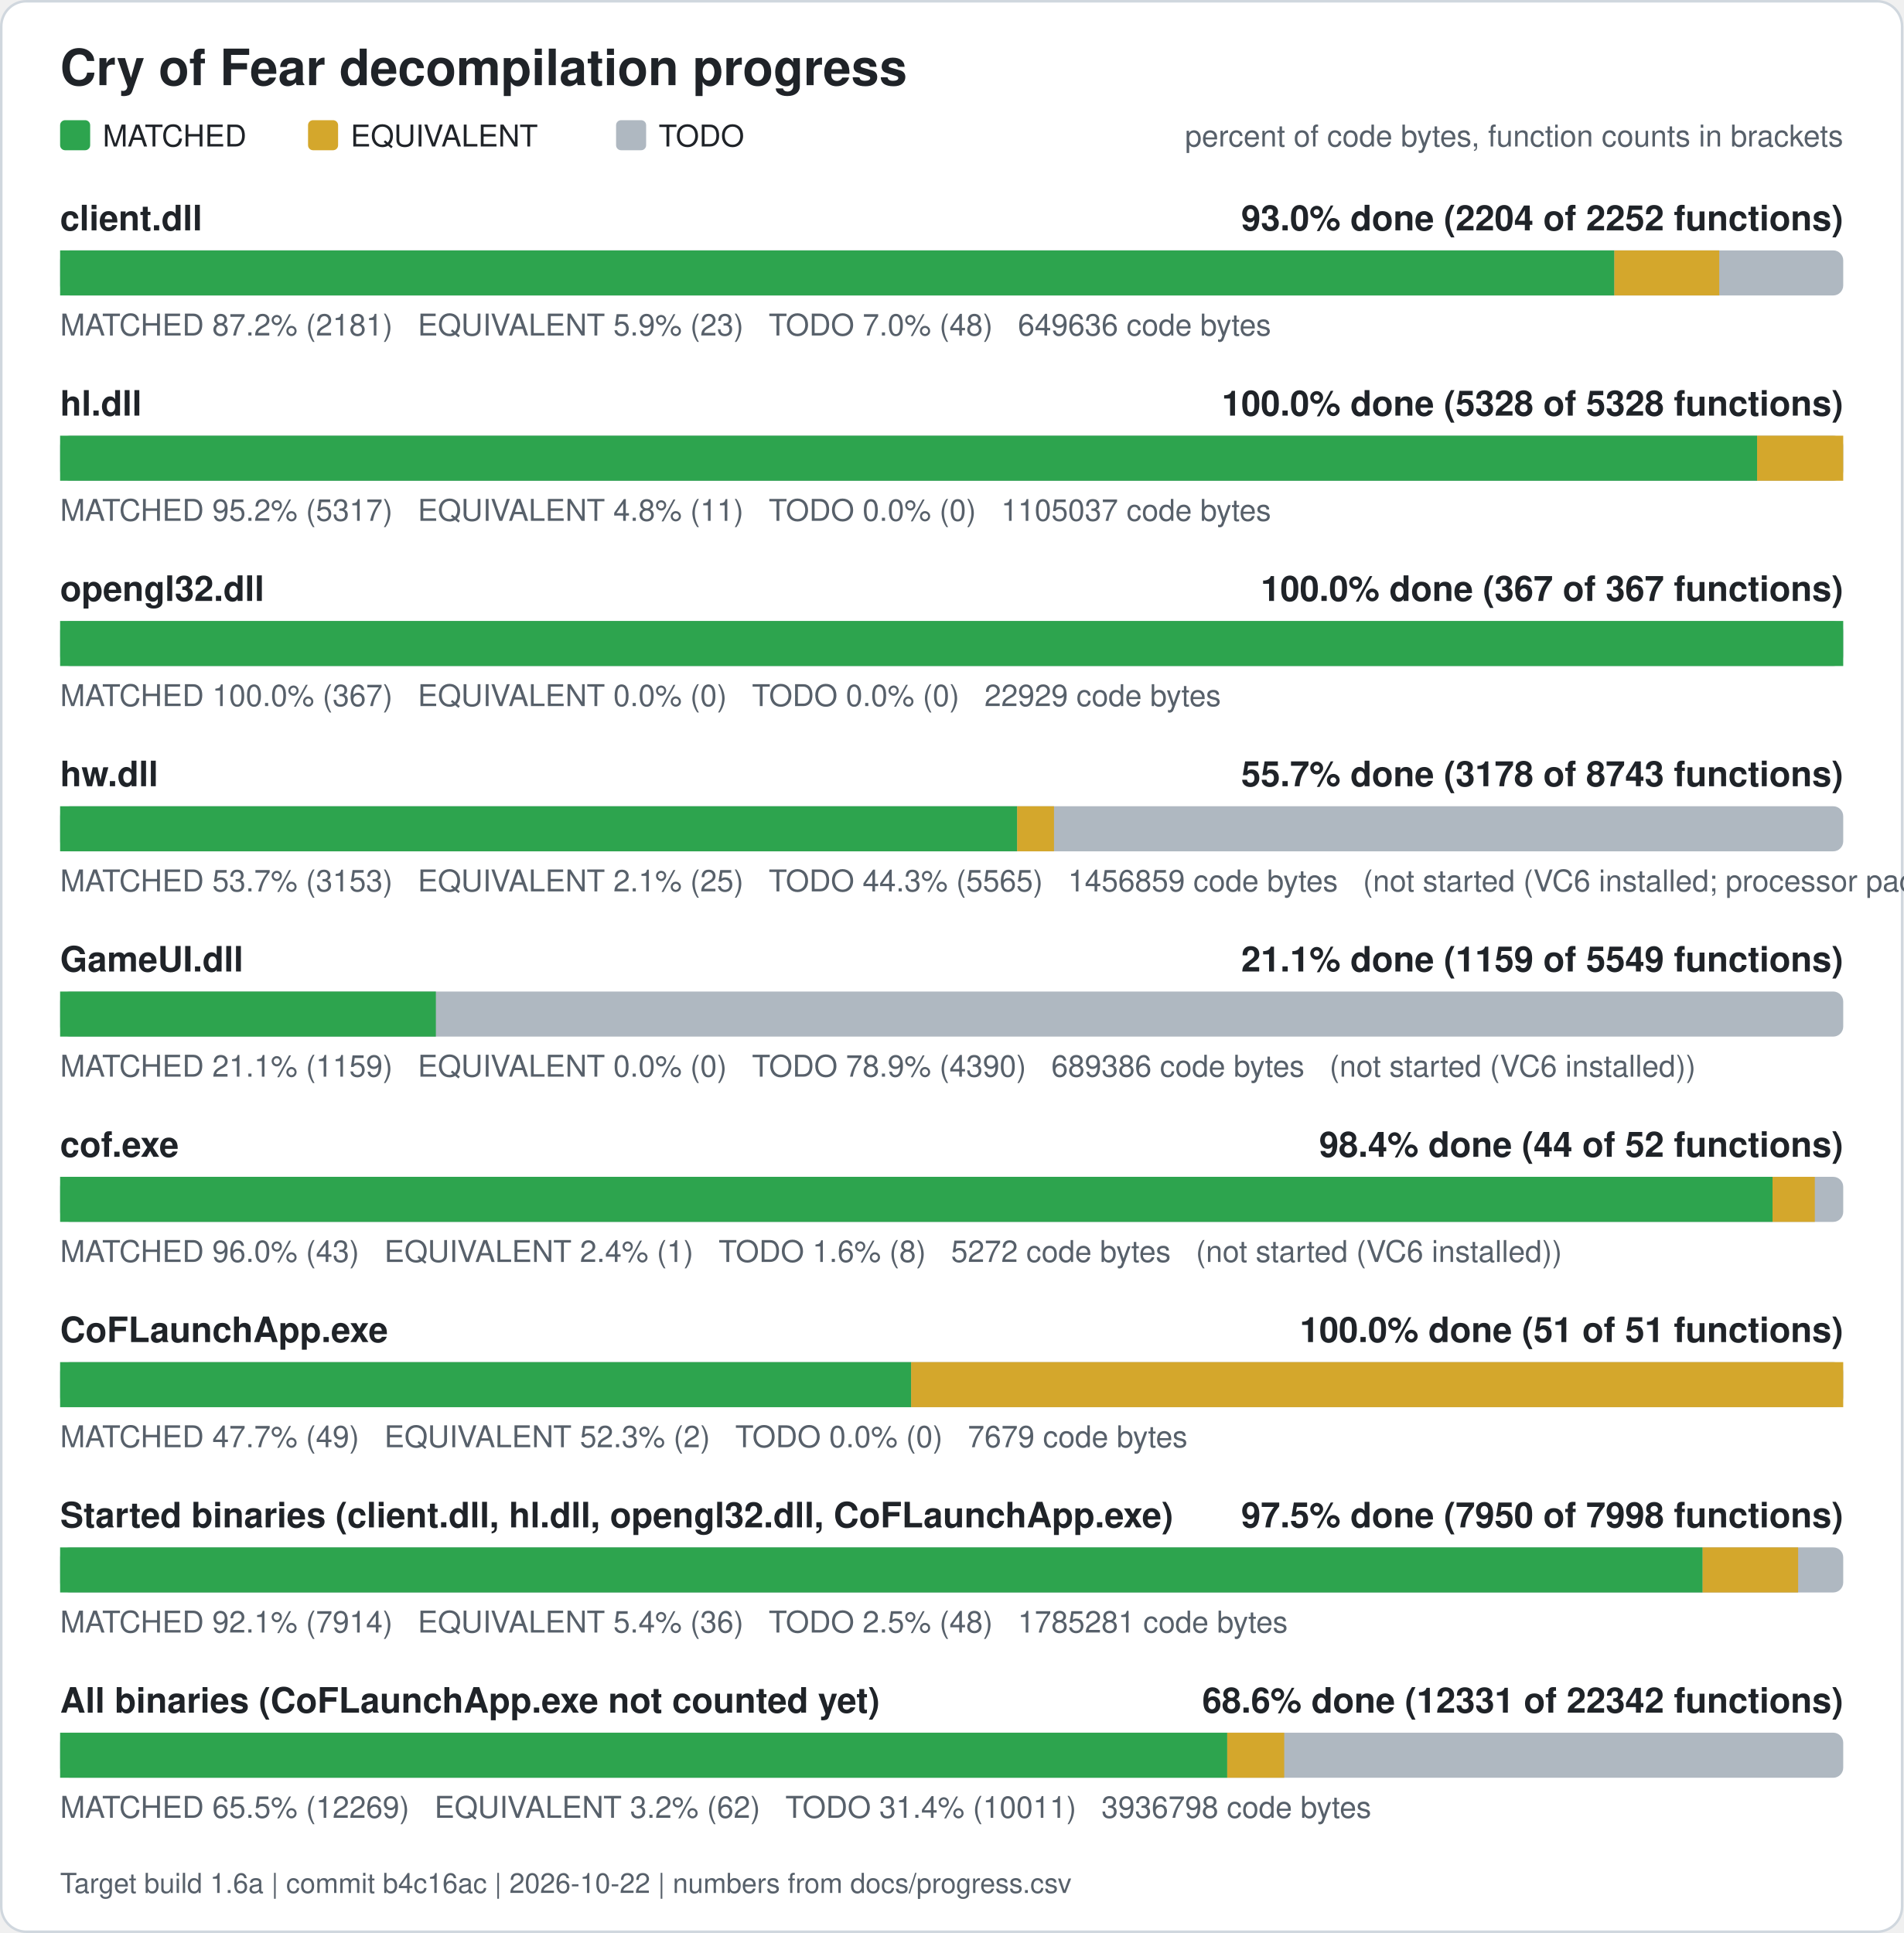
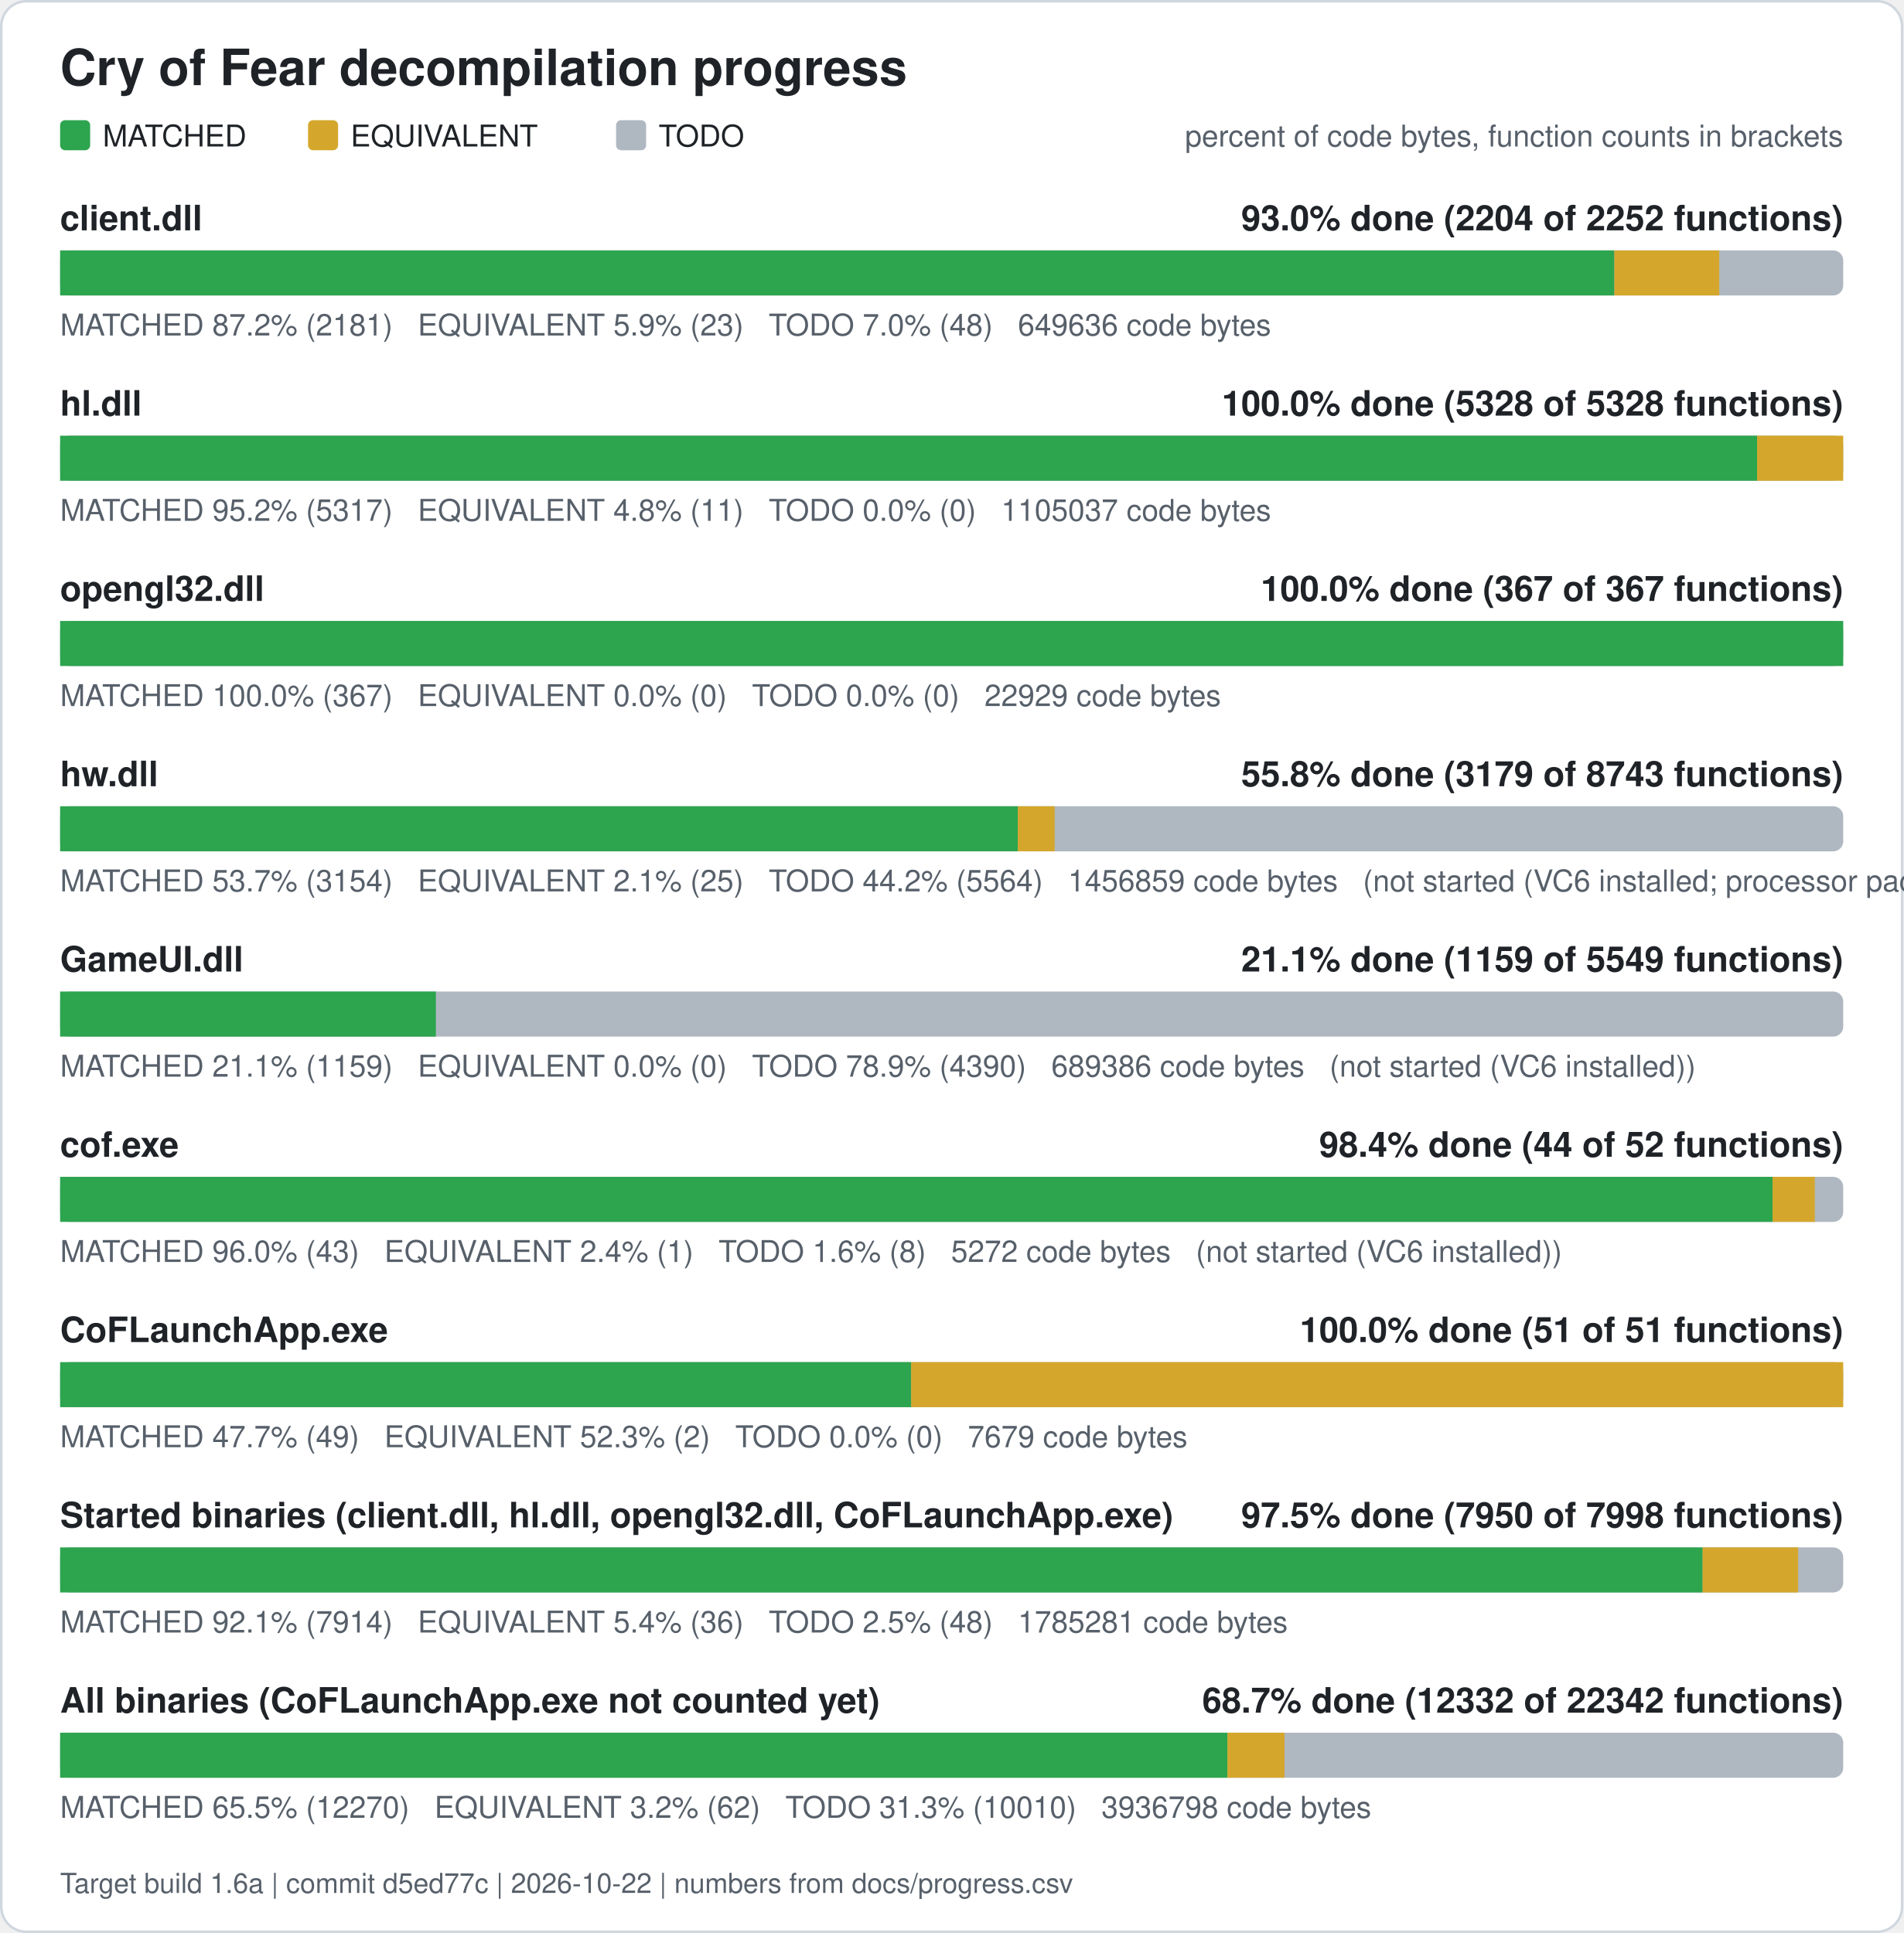
<svg xmlns="http://www.w3.org/2000/svg" width="760" height="772" viewBox="0 0 760 772" role="img" aria-label="Cry of Fear decompilation progress">
  <rect x="0.5" y="0.5" width="759" height="771" rx="10" fill="#ffffff" stroke="#d0d7de" />
  <text x="24" y="34" font-family="Segoe UI, Helvetica, Arial, sans-serif" font-size="20" font-weight="600" fill="#1f2328">Cry of Fear decompilation progress</text>
  <rect x="24" y="48" width="12" height="12" rx="2" fill="#2da44e" />
  <text x="41" y="58.5" font-family="Segoe UI, Helvetica, Arial, sans-serif" font-size="12" fill="#1f2328">MATCHED</text>
  <rect x="123" y="48" width="12" height="12" rx="2" fill="#d4a72c" />
  <text x="140" y="58.5" font-family="Segoe UI, Helvetica, Arial, sans-serif" font-size="12" fill="#1f2328">EQUIVALENT</text>
  <rect x="246" y="48" width="12" height="12" rx="2" fill="#afb8c1" />
  <text x="263" y="58.5" font-family="Segoe UI, Helvetica, Arial, sans-serif" font-size="12" fill="#1f2328">TODO</text>
  <text x="736" y="58.5" font-family="Segoe UI, Helvetica, Arial, sans-serif" font-size="12" fill="#57606a" text-anchor="end">percent of code bytes, function counts in brackets</text>
  <text x="24" y="92" font-family="Segoe UI, Helvetica, Arial, sans-serif" font-size="14" font-weight="600" fill="#1f2328">client.dll</text>
  <text x="736" y="92" font-family="Segoe UI, Helvetica, Arial, sans-serif" font-size="14" font-weight="600" fill="#1f2328" text-anchor="end">93.0% done (2204 of 2252 functions)</text>
  <rect x="24" y="100" width="712" height="18" rx="4" fill="#afb8c1" />
  <rect x="24.00" y="100" width="620.61" height="18" fill="#2da44e" />
  <rect x="644.61" y="100" width="41.89" height="18" fill="#d4a72c" />
  <text x="24" y="134" font-family="Segoe UI, Helvetica, Arial, sans-serif" font-size="12" fill="#57606a" xml:space="preserve">MATCHED 87.2% (2181)   EQUIVALENT 5.9% (23)   TODO 7.0% (48)   649636 code bytes</text>
  <text x="24" y="166" font-family="Segoe UI, Helvetica, Arial, sans-serif" font-size="14" font-weight="600" fill="#1f2328">hl.dll</text>
  <text x="736" y="166" font-family="Segoe UI, Helvetica, Arial, sans-serif" font-size="14" font-weight="600" fill="#1f2328" text-anchor="end">100.0% done (5328 of 5328 functions)</text>
  <rect x="24" y="174" width="712" height="18" rx="4" fill="#afb8c1" />
  <rect x="24.00" y="174" width="677.61" height="18" fill="#2da44e" />
  <rect x="701.61" y="174" width="34.39" height="18" fill="#d4a72c" />
  <text x="24" y="208" font-family="Segoe UI, Helvetica, Arial, sans-serif" font-size="12" fill="#57606a" xml:space="preserve">MATCHED 95.2% (5317)   EQUIVALENT 4.8% (11)   TODO 0.0% (0)   1105037 code bytes</text>
  <text x="24" y="240" font-family="Segoe UI, Helvetica, Arial, sans-serif" font-size="14" font-weight="600" fill="#1f2328">opengl32.dll</text>
  <text x="736" y="240" font-family="Segoe UI, Helvetica, Arial, sans-serif" font-size="14" font-weight="600" fill="#1f2328" text-anchor="end">100.0% done (367 of 367 functions)</text>
  <rect x="24" y="248" width="712" height="18" rx="4" fill="#afb8c1" />
  <rect x="24.00" y="248" width="712.00" height="18" fill="#2da44e" />
  <text x="24" y="282" font-family="Segoe UI, Helvetica, Arial, sans-serif" font-size="12" fill="#57606a" xml:space="preserve">MATCHED 100.0% (367)   EQUIVALENT 0.0% (0)   TODO 0.0% (0)   22929 code bytes</text>
  <text x="24" y="314" font-family="Segoe UI, Helvetica, Arial, sans-serif" font-size="14" font-weight="600" fill="#1f2328">hw.dll</text>
-   <text x="736" y="314" font-family="Segoe UI, Helvetica, Arial, sans-serif" font-size="14" font-weight="600" fill="#1f2328" text-anchor="end">55.7% done (3178 of 8743 functions)</text>
+   <text x="736" y="314" font-family="Segoe UI, Helvetica, Arial, sans-serif" font-size="14" font-weight="600" fill="#1f2328" text-anchor="end">55.8% done (3179 of 8743 functions)</text>
  <rect x="24" y="322" width="712" height="18" rx="4" fill="#afb8c1" />
-   <rect x="24.00" y="322" width="382.15" height="18" fill="#2da44e" />
-   <rect x="406.15" y="322" width="14.71" height="18" fill="#d4a72c" />
-   <text x="24" y="356" font-family="Segoe UI, Helvetica, Arial, sans-serif" font-size="12" fill="#57606a" xml:space="preserve">MATCHED 53.7% (3153)   EQUIVALENT 2.1% (25)   TODO 44.3% (5565)   1456859 code bytes   (not started (VC6 installed; processor pack and VS 2005 objects need those compilers))</text>
+   <rect x="24.00" y="322" width="382.42" height="18" fill="#2da44e" />
+   <rect x="406.42" y="322" width="14.71" height="18" fill="#d4a72c" />
+   <text x="24" y="356" font-family="Segoe UI, Helvetica, Arial, sans-serif" font-size="12" fill="#57606a" xml:space="preserve">MATCHED 53.7% (3154)   EQUIVALENT 2.1% (25)   TODO 44.2% (5564)   1456859 code bytes   (not started (VC6 installed; processor pack and VS 2005 objects need those compilers))</text>
  <text x="24" y="388" font-family="Segoe UI, Helvetica, Arial, sans-serif" font-size="14" font-weight="600" fill="#1f2328">GameUI.dll</text>
  <text x="736" y="388" font-family="Segoe UI, Helvetica, Arial, sans-serif" font-size="14" font-weight="600" fill="#1f2328" text-anchor="end">21.1% done (1159 of 5549 functions)</text>
  <rect x="24" y="396" width="712" height="18" rx="4" fill="#afb8c1" />
  <rect x="24.00" y="396" width="150.04" height="18" fill="#2da44e" />
  <text x="24" y="430" font-family="Segoe UI, Helvetica, Arial, sans-serif" font-size="12" fill="#57606a" xml:space="preserve">MATCHED 21.1% (1159)   EQUIVALENT 0.0% (0)   TODO 78.9% (4390)   689386 code bytes   (not started (VC6 installed))</text>
  <text x="24" y="462" font-family="Segoe UI, Helvetica, Arial, sans-serif" font-size="14" font-weight="600" fill="#1f2328">cof.exe</text>
  <text x="736" y="462" font-family="Segoe UI, Helvetica, Arial, sans-serif" font-size="14" font-weight="600" fill="#1f2328" text-anchor="end">98.4% done (44 of 52 functions)</text>
  <rect x="24" y="470" width="712" height="18" rx="4" fill="#afb8c1" />
  <rect x="24.00" y="470" width="683.77" height="18" fill="#2da44e" />
  <rect x="707.77" y="470" width="16.88" height="18" fill="#d4a72c" />
  <text x="24" y="504" font-family="Segoe UI, Helvetica, Arial, sans-serif" font-size="12" fill="#57606a" xml:space="preserve">MATCHED 96.0% (43)   EQUIVALENT 2.4% (1)   TODO 1.6% (8)   5272 code bytes   (not started (VC6 installed))</text>
  <text x="24" y="536" font-family="Segoe UI, Helvetica, Arial, sans-serif" font-size="14" font-weight="600" fill="#1f2328">CoFLaunchApp.exe</text>
  <text x="736" y="536" font-family="Segoe UI, Helvetica, Arial, sans-serif" font-size="14" font-weight="600" fill="#1f2328" text-anchor="end">100.0% done (51 of 51 functions)</text>
  <rect x="24" y="544" width="712" height="18" rx="4" fill="#afb8c1" />
  <rect x="24.00" y="544" width="339.82" height="18" fill="#2da44e" />
  <rect x="363.82" y="544" width="372.18" height="18" fill="#d4a72c" />
  <text x="24" y="578" font-family="Segoe UI, Helvetica, Arial, sans-serif" font-size="12" fill="#57606a" xml:space="preserve">MATCHED 47.7% (49)   EQUIVALENT 52.3% (2)   TODO 0.0% (0)   7679 code bytes</text>
  <text x="24" y="610" font-family="Segoe UI, Helvetica, Arial, sans-serif" font-size="14" font-weight="600" fill="#1f2328">Started binaries (client.dll, hl.dll, opengl32.dll, CoFLaunchApp.exe)</text>
  <text x="736" y="610" font-family="Segoe UI, Helvetica, Arial, sans-serif" font-size="14" font-weight="600" fill="#1f2328" text-anchor="end">97.5% done (7950 of 7998 functions)</text>
  <rect x="24" y="618" width="712" height="18" rx="4" fill="#afb8c1" />
  <rect x="24.00" y="618" width="655.86" height="18" fill="#2da44e" />
  <rect x="679.86" y="618" width="38.13" height="18" fill="#d4a72c" />
  <text x="24" y="652" font-family="Segoe UI, Helvetica, Arial, sans-serif" font-size="12" fill="#57606a" xml:space="preserve">MATCHED 92.1% (7914)   EQUIVALENT 5.4% (36)   TODO 2.5% (48)   1785281 code bytes</text>
  <text x="24" y="684" font-family="Segoe UI, Helvetica, Arial, sans-serif" font-size="14" font-weight="600" fill="#1f2328">All binaries (CoFLaunchApp.exe not counted yet)</text>
-   <text x="736" y="684" font-family="Segoe UI, Helvetica, Arial, sans-serif" font-size="14" font-weight="600" fill="#1f2328" text-anchor="end">68.6% done (12331 of 22342 functions)</text>
+   <text x="736" y="684" font-family="Segoe UI, Helvetica, Arial, sans-serif" font-size="14" font-weight="600" fill="#1f2328" text-anchor="end">68.7% done (12332 of 22342 functions)</text>
  <rect x="24" y="692" width="712" height="18" rx="4" fill="#afb8c1" />
-   <rect x="24.00" y="692" width="466.03" height="18" fill="#2da44e" />
-   <rect x="490.03" y="692" width="22.76" height="18" fill="#d4a72c" />
-   <text x="24" y="726" font-family="Segoe UI, Helvetica, Arial, sans-serif" font-size="12" fill="#57606a" xml:space="preserve">MATCHED 65.5% (12269)   EQUIVALENT 3.2% (62)   TODO 31.4% (10011)   3936798 code bytes</text>
-   <text x="24" y="756" font-family="Segoe UI, Helvetica, Arial, sans-serif" font-size="11" fill="#57606a">Target build 1.6a | commit b4c16ac | 2026-10-22 | numbers from docs/progress.csv</text>
+   <rect x="24.00" y="692" width="466.13" height="18" fill="#2da44e" />
+   <rect x="490.13" y="692" width="22.76" height="18" fill="#d4a72c" />
+   <text x="24" y="726" font-family="Segoe UI, Helvetica, Arial, sans-serif" font-size="12" fill="#57606a" xml:space="preserve">MATCHED 65.5% (12270)   EQUIVALENT 3.2% (62)   TODO 31.3% (10010)   3936798 code bytes</text>
+   <text x="24" y="756" font-family="Segoe UI, Helvetica, Arial, sans-serif" font-size="11" fill="#57606a">Target build 1.6a | commit d5ed77c | 2026-10-22 | numbers from docs/progress.csv</text>
</svg>
